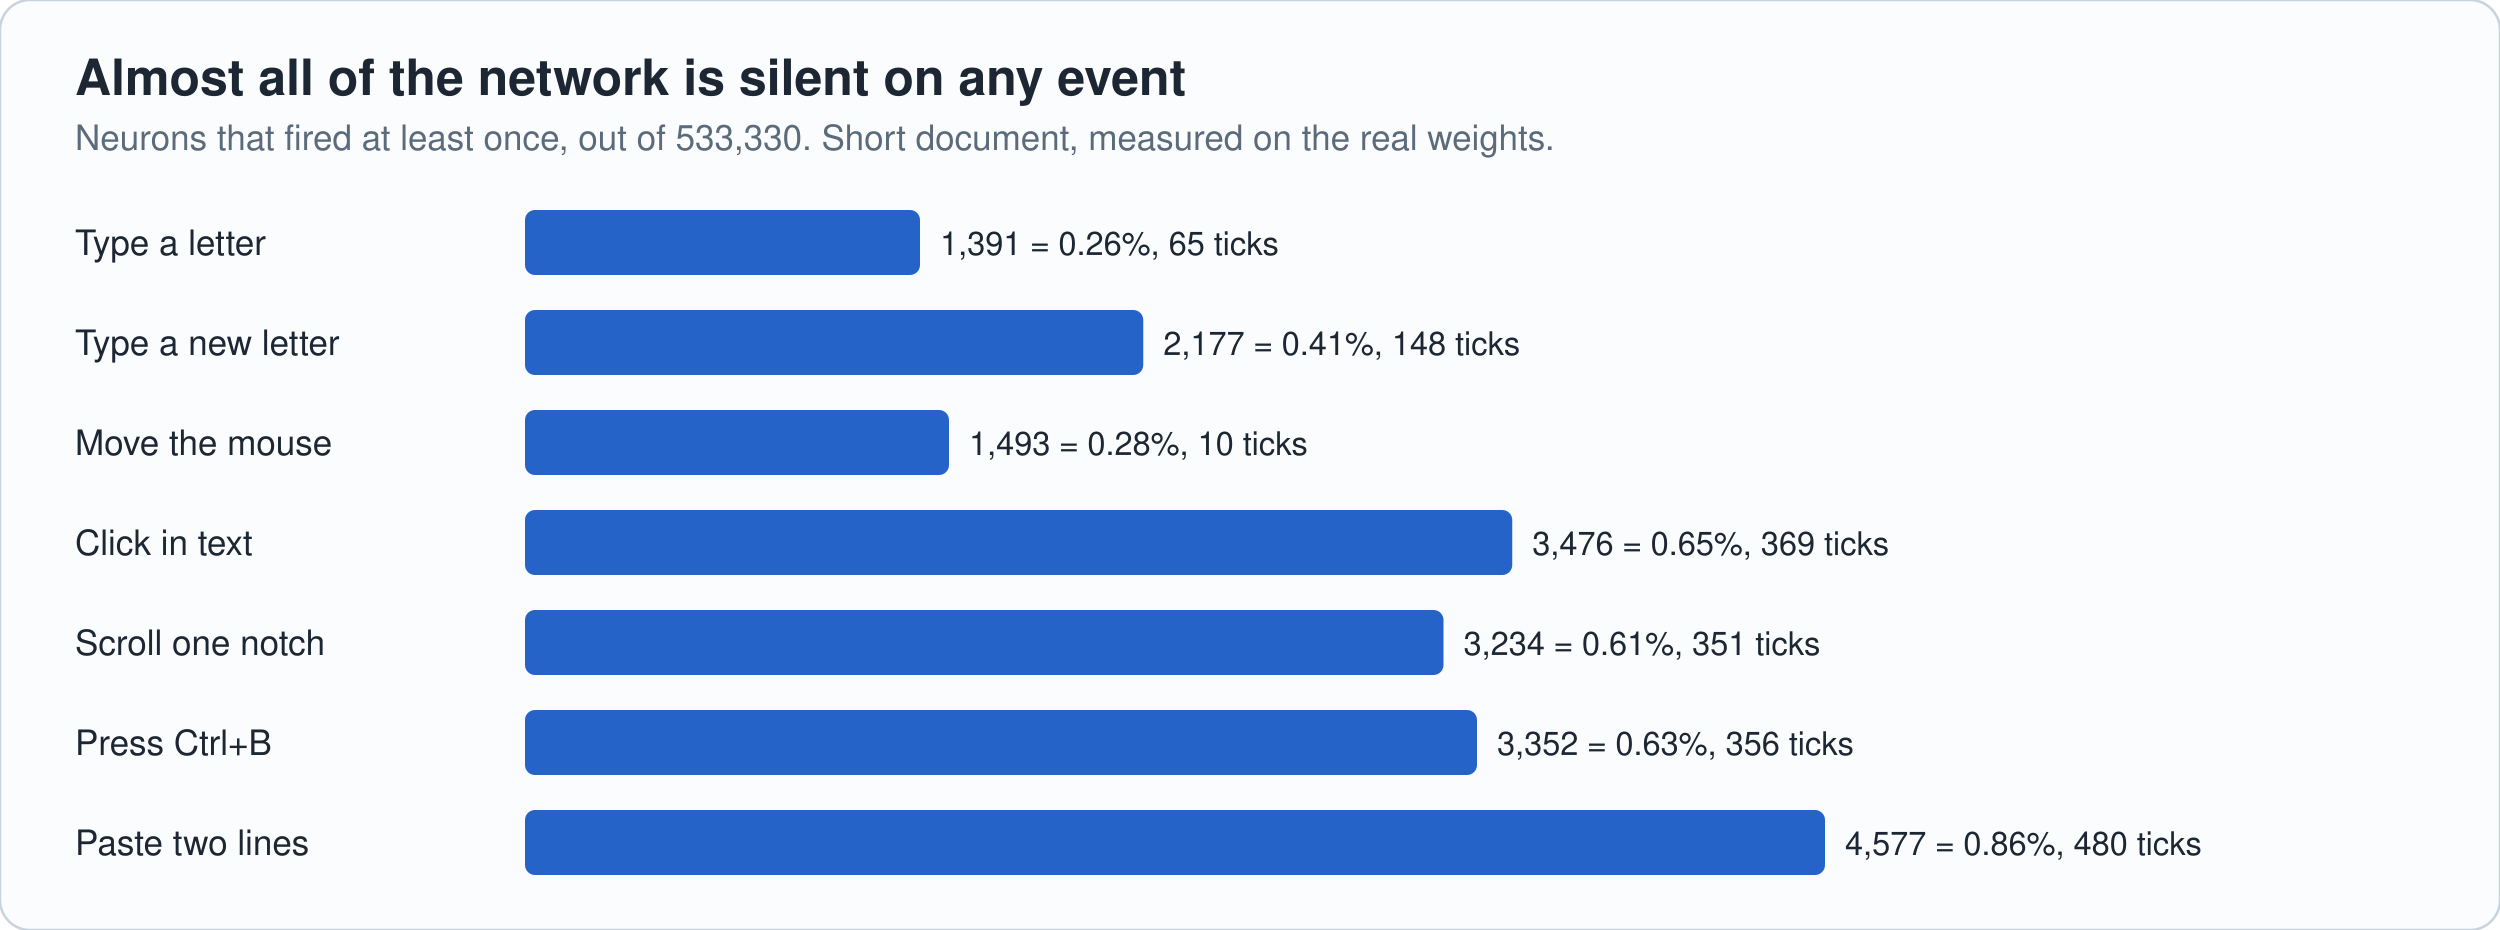
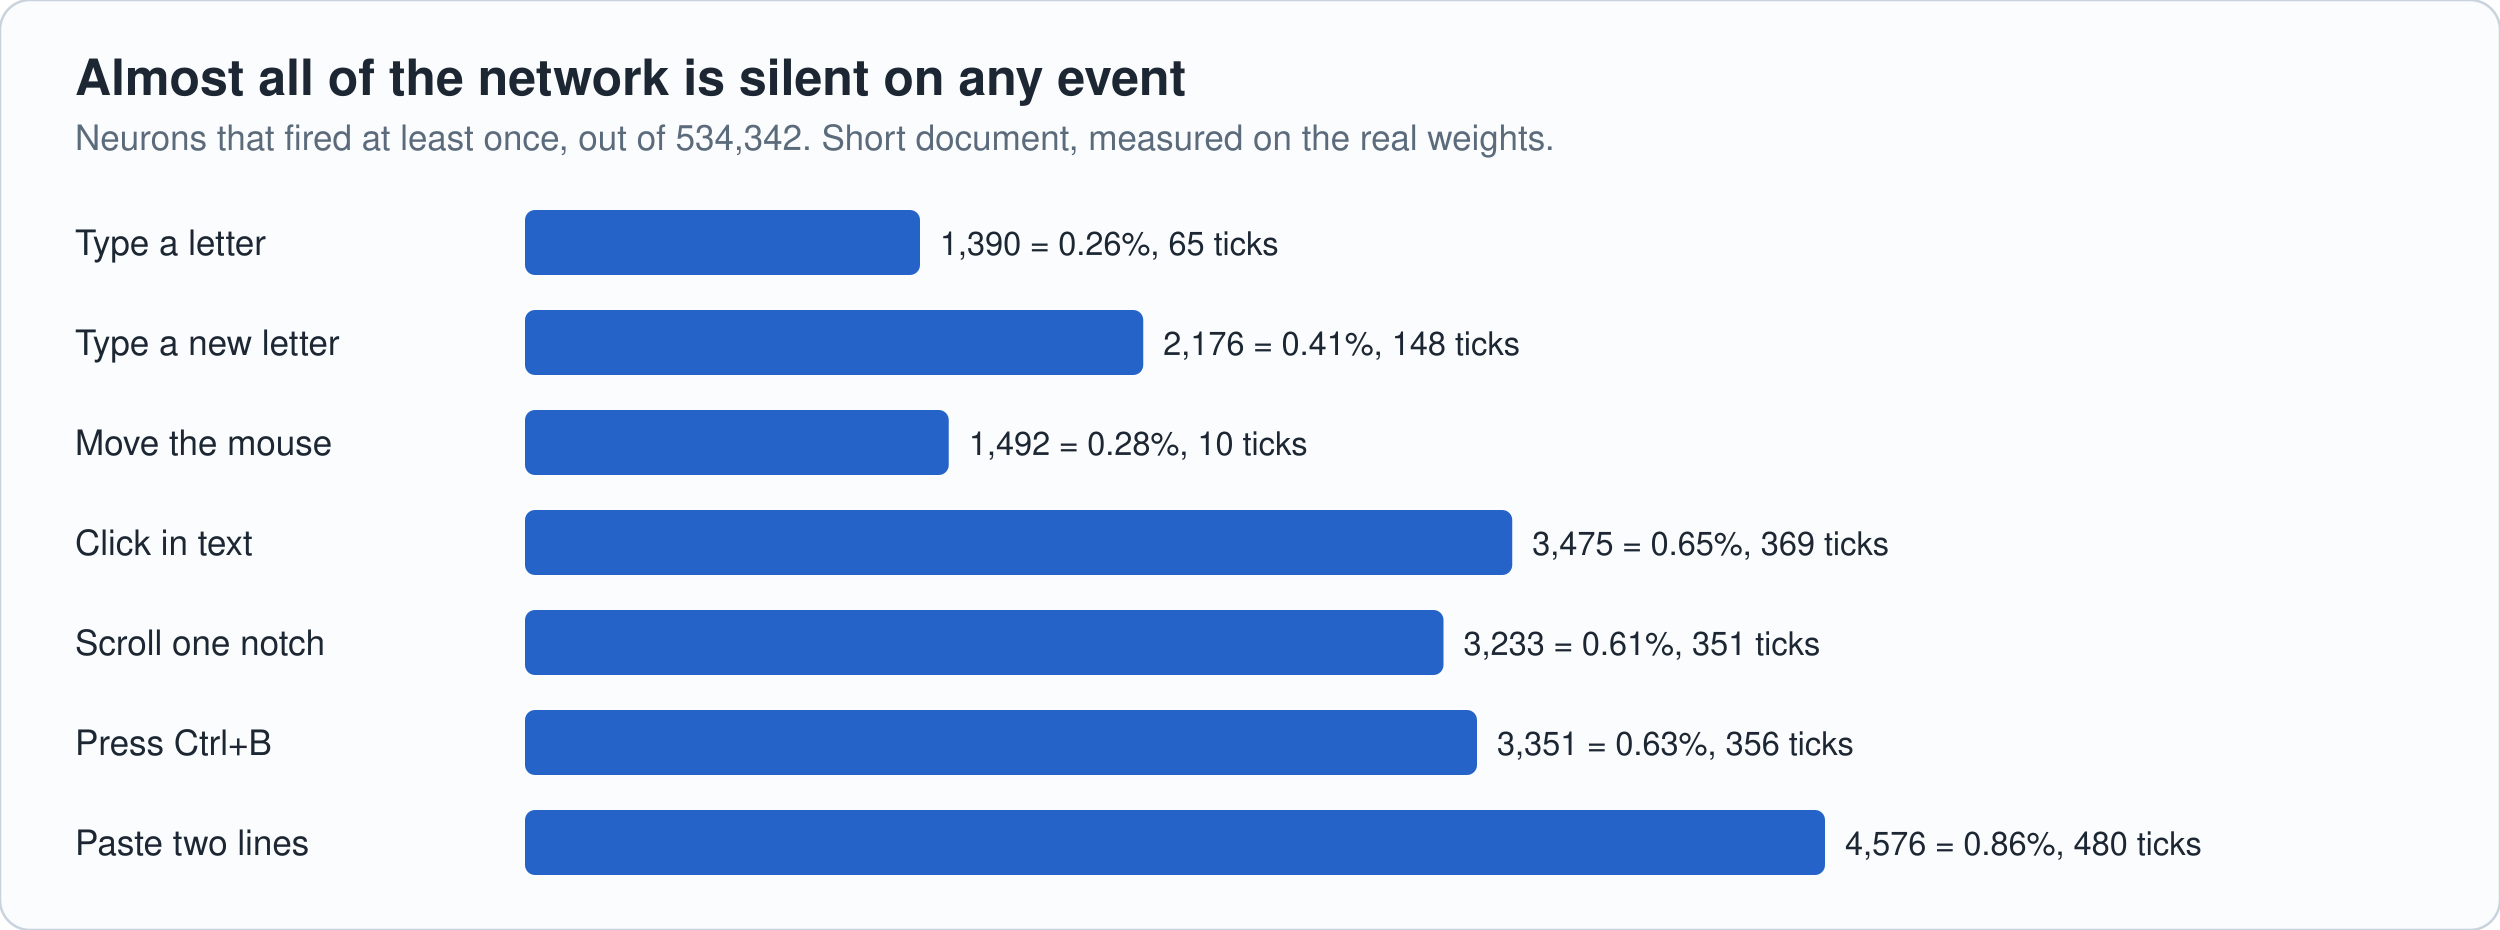
<svg xmlns="http://www.w3.org/2000/svg" viewBox="0 0 1000 372" width="1000" height="372" role="img" aria-label="Fraction of neurons firing per event" font-family="-apple-system,'Segoe UI',Helvetica,Arial,sans-serif">
  <rect width="1000" height="372" rx="12" fill="#fbfcfd" stroke="#c9d3dd" />
  <text x="30" y="38" font-size="20" fill="#1c2733" text-anchor="start" font-weight="700">Almost all of the network is silent on any event</text>
-   <text x="30" y="60" font-size="14" fill="#5b6b7b" text-anchor="start" font-weight="400">Neurons that fired at least once, out of 533,330. Short document, measured on the real weights.</text>
+   <text x="30" y="60" font-size="14" fill="#5b6b7b" text-anchor="start" font-weight="400">Neurons that fired at least once, out of 534,342. Short document, measured on the real weights.</text>
  <text x="30" y="102" font-size="14" fill="#1c2733" text-anchor="start" font-weight="400">Type a letter</text>
  <rect x="210" y="84" width="158.0" height="26" rx="4" fill="#2563c9" />
-   <text x="376.034" y="102" font-size="13" fill="#1c2733" text-anchor="start" font-weight="400">1,391 = 0.26%, 65 ticks</text>
+   <text x="375.955" y="102" font-size="13" fill="#1c2733" text-anchor="start" font-weight="400">1,390 = 0.26%, 65 ticks</text>
  <text x="30" y="142" font-size="14" fill="#1c2733" text-anchor="start" font-weight="400">Type a new letter</text>
  <rect x="210" y="124" width="247.3" height="26" rx="4" fill="#2563c9" />
-   <text x="465.332" y="142" font-size="13" fill="#1c2733" text-anchor="start" font-weight="400">2,177 = 0.41%, 148 ticks</text>
+   <text x="465.273" y="142" font-size="13" fill="#1c2733" text-anchor="start" font-weight="400">2,176 = 0.41%, 148 ticks</text>
  <text x="30" y="182" font-size="14" fill="#1c2733" text-anchor="start" font-weight="400">Move the mouse</text>
-   <rect x="210" y="164" width="169.6" height="26" rx="4" fill="#2563c9" />
-   <text x="387.622" y="182" font-size="13" fill="#1c2733" text-anchor="start" font-weight="400">1,493 = 0.28%, 10 ticks</text>
+   <rect x="210" y="164" width="169.5" height="26" rx="4" fill="#2563c9" />
+   <text x="387.545" y="182" font-size="13" fill="#1c2733" text-anchor="start" font-weight="400">1,492 = 0.28%, 10 ticks</text>
  <text x="30" y="222" font-size="14" fill="#1c2733" text-anchor="start" font-weight="400">Click in text</text>
  <rect x="210" y="204" width="394.9" height="26" rx="4" fill="#2563c9" />
-   <text x="612.914" y="222" font-size="13" fill="#1c2733" text-anchor="start" font-weight="400">3,476 = 0.65%, 369 ticks</text>
+   <text x="612.886" y="222" font-size="13" fill="#1c2733" text-anchor="start" font-weight="400">3,475 = 0.65%, 369 ticks</text>
  <text x="30" y="262" font-size="14" fill="#1c2733" text-anchor="start" font-weight="400">Scroll one notch</text>
  <rect x="210" y="244" width="367.4" height="26" rx="4" fill="#2563c9" />
-   <text x="585.42" y="262" font-size="13" fill="#1c2733" text-anchor="start" font-weight="400">3,234 = 0.61%, 351 ticks</text>
+   <text x="585.386" y="262" font-size="13" fill="#1c2733" text-anchor="start" font-weight="400">3,233 = 0.61%, 351 ticks</text>
  <text x="30" y="302" font-size="14" fill="#1c2733" text-anchor="start" font-weight="400">Press Ctrl+B</text>
  <rect x="210" y="284" width="380.8" height="26" rx="4" fill="#2563c9" />
-   <text x="598.826" y="302" font-size="13" fill="#1c2733" text-anchor="start" font-weight="400">3,352 = 0.63%, 356 ticks</text>
+   <text x="598.795" y="302" font-size="13" fill="#1c2733" text-anchor="start" font-weight="400">3,351 = 0.63%, 356 ticks</text>
  <text x="30" y="342" font-size="14" fill="#1c2733" text-anchor="start" font-weight="400">Paste two lines</text>
  <rect x="210" y="324" width="520.0" height="26" rx="4" fill="#2563c9" />
-   <text x="738.0" y="342" font-size="13" fill="#1c2733" text-anchor="start" font-weight="400">4,577 = 0.86%, 480 ticks</text>
+   <text x="738.0" y="342" font-size="13" fill="#1c2733" text-anchor="start" font-weight="400">4,576 = 0.86%, 480 ticks</text>
</svg>
